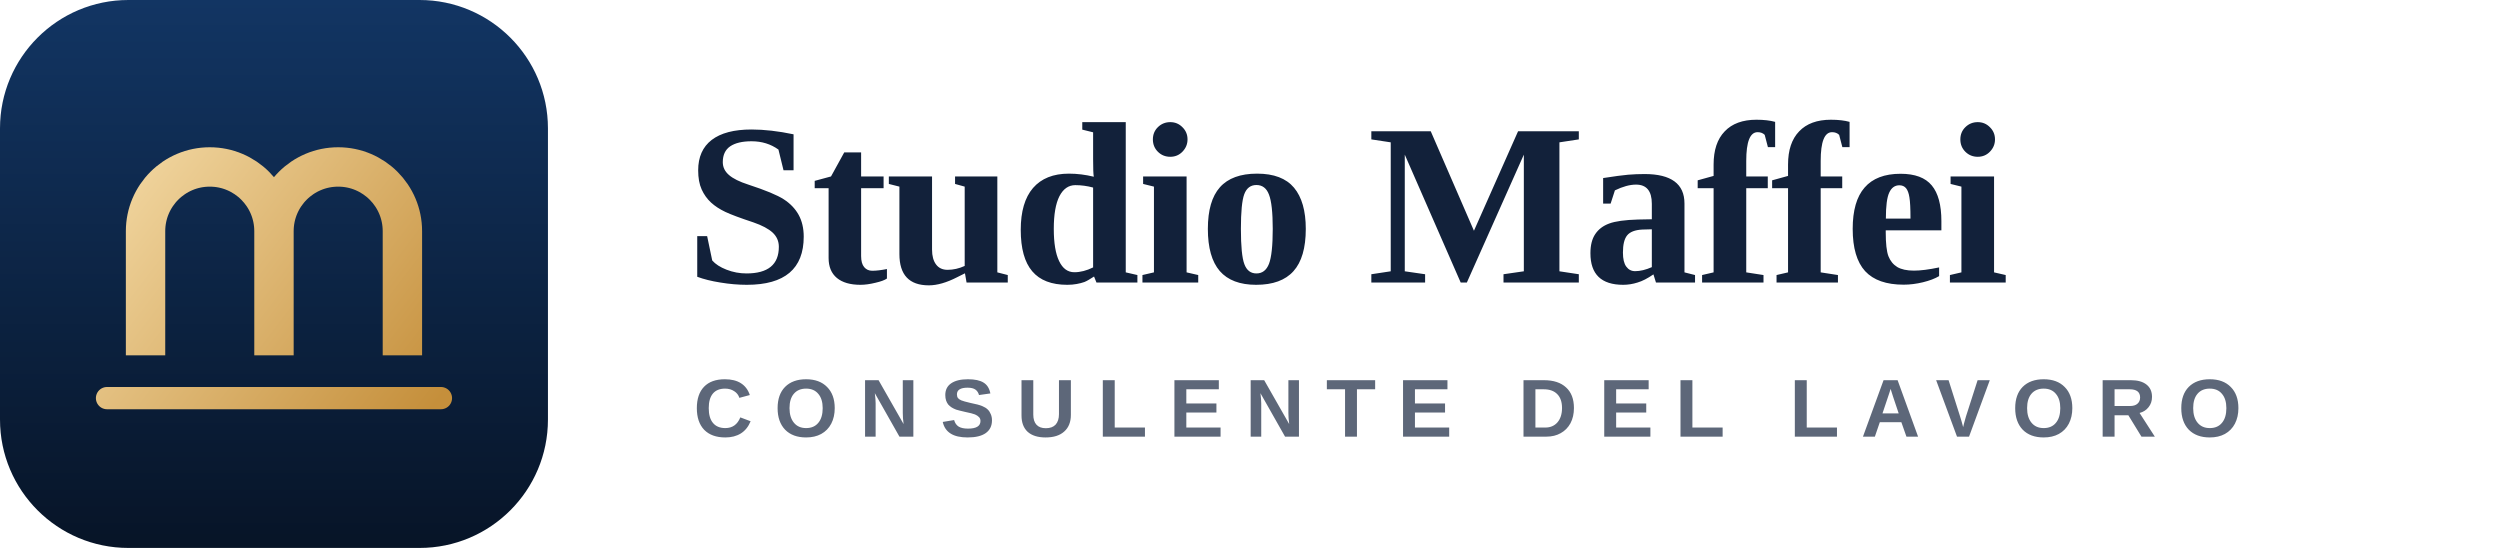
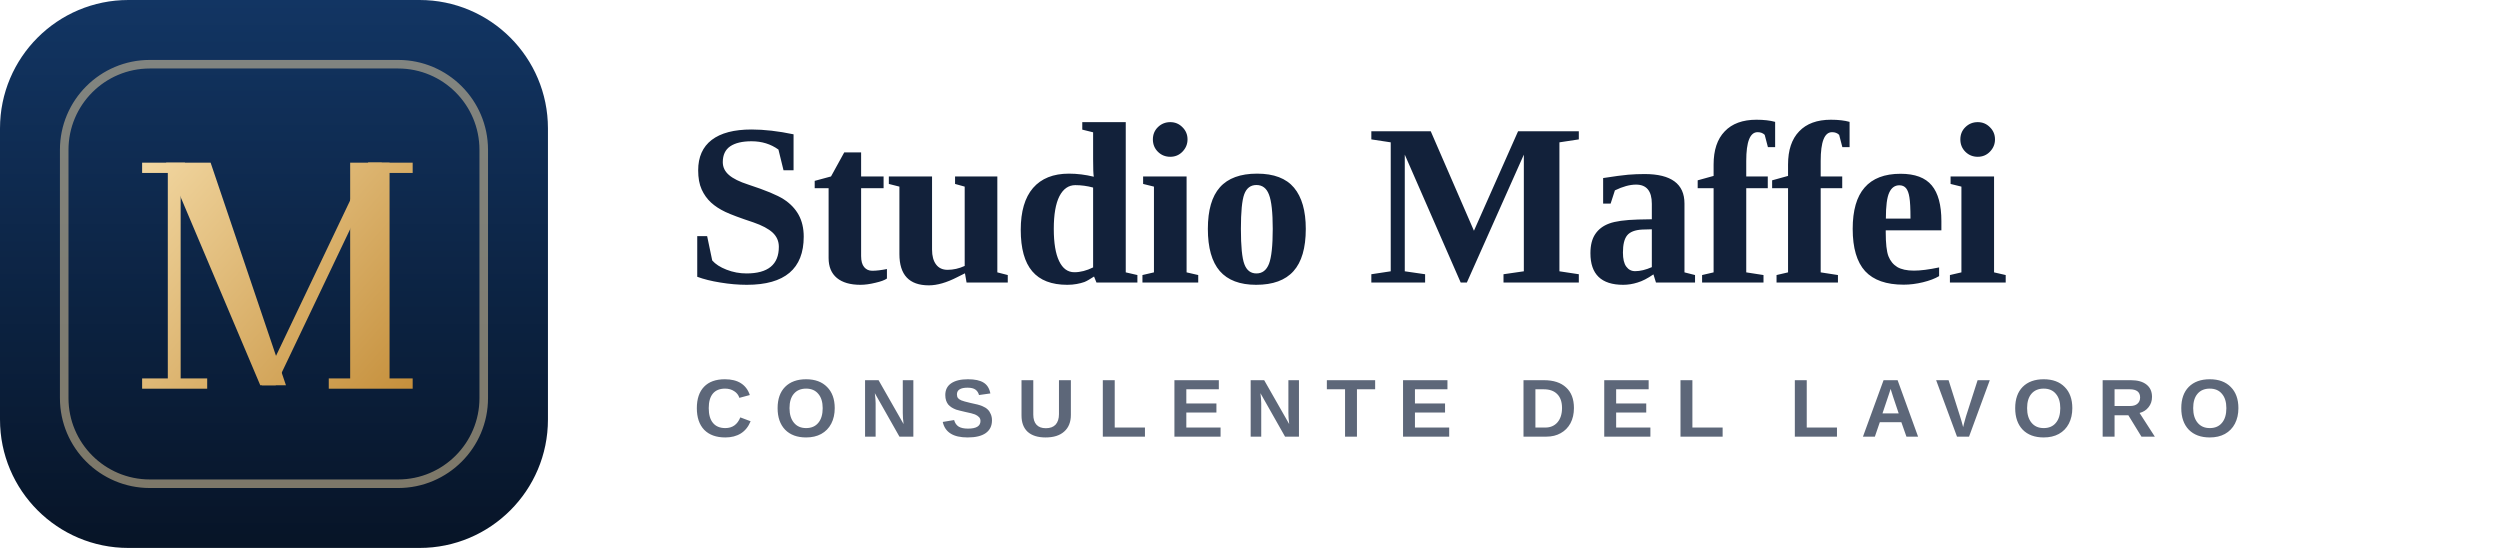
<svg xmlns="http://www.w3.org/2000/svg" viewBox="0 0 292 64" role="img" aria-labelledby="sm-logo-title">
  <defs>
    <linearGradient id="sm-logo-bg" x1="0" y1="0" x2="0" y2="64" gradientUnits="userSpaceOnUse">
      <stop offset="0" stop-color="#123563" />
      <stop offset="1" stop-color="#071427" />
    </linearGradient>
-     <linearGradient id="sm-logo-gold" x1="13" y1="18" x2="51" y2="47" gradientUnits="userSpaceOnUse">
+     <linearGradient id="sm-logo-gold" x1="16" y1="18" x2="48" y2="46" gradientUnits="userSpaceOnUse">
      <stop offset="0" stop-color="#f3d9a4" />
      <stop offset="1" stop-color="#c58f3b" />
    </linearGradient>
  </defs>
  <rect width="64" height="64" rx="15" fill="url(#sm-logo-bg)" />
-   <g fill="none" stroke="url(#sm-logo-gold)">
-     <path d="M17 41.5V27a7.5 7.5 0 0 1 15 0a7.5 7.5 0 0 1 15 0v14.5M32 27v14.5" stroke-width="4.6" />
-     <path d="M12.5 46.5h39" stroke-width="2.6" stroke-linecap="round" />
+   <path d="M17.5 7.5h29a10 10 0 0 1 10 10v29a10 10 0 0 1-10 10h-29a10 10 0 0 1-10-10v-29a10 10 0 0 1 10-10z" fill="none" stroke="#f3d9a4" stroke-opacity=".5" stroke-width="1" />
+   <g fill="url(#sm-logo-gold)">
+     <path d="M19.6 19.6h1.5v25.4h-1.5z" />
+     <path d="M19.4 19H24.6L33.4 45H30.4z" />
+     <path d="M30.6 45H32.2L44.6 19H43z" />
+     <path d="M40.9 19h4.6v26h-4.6z" />
+     <path d="M16.6 44.2h7.6v1.2h-7.6zM38.4 44.2h9.8v1.2h-9.8zM16.6 19h5v1.2h-5zM43 19h5.2v1.2h-5.2z" />
  </g>
  <text x="80" y="33" fill="#12213a" font-family="Fraunces, Georgia, 'Times New Roman', serif" font-size="27" font-weight="600" letter-spacing="-0.3">Studio Maffei</text>
  <text x="81" y="51" fill="#5d6779" font-family="Manrope, 'Segoe UI', Arial, sans-serif" font-size="9.6" font-weight="700" letter-spacing="2.5">CONSULENTE DEL LAVORO</text>
</svg>
